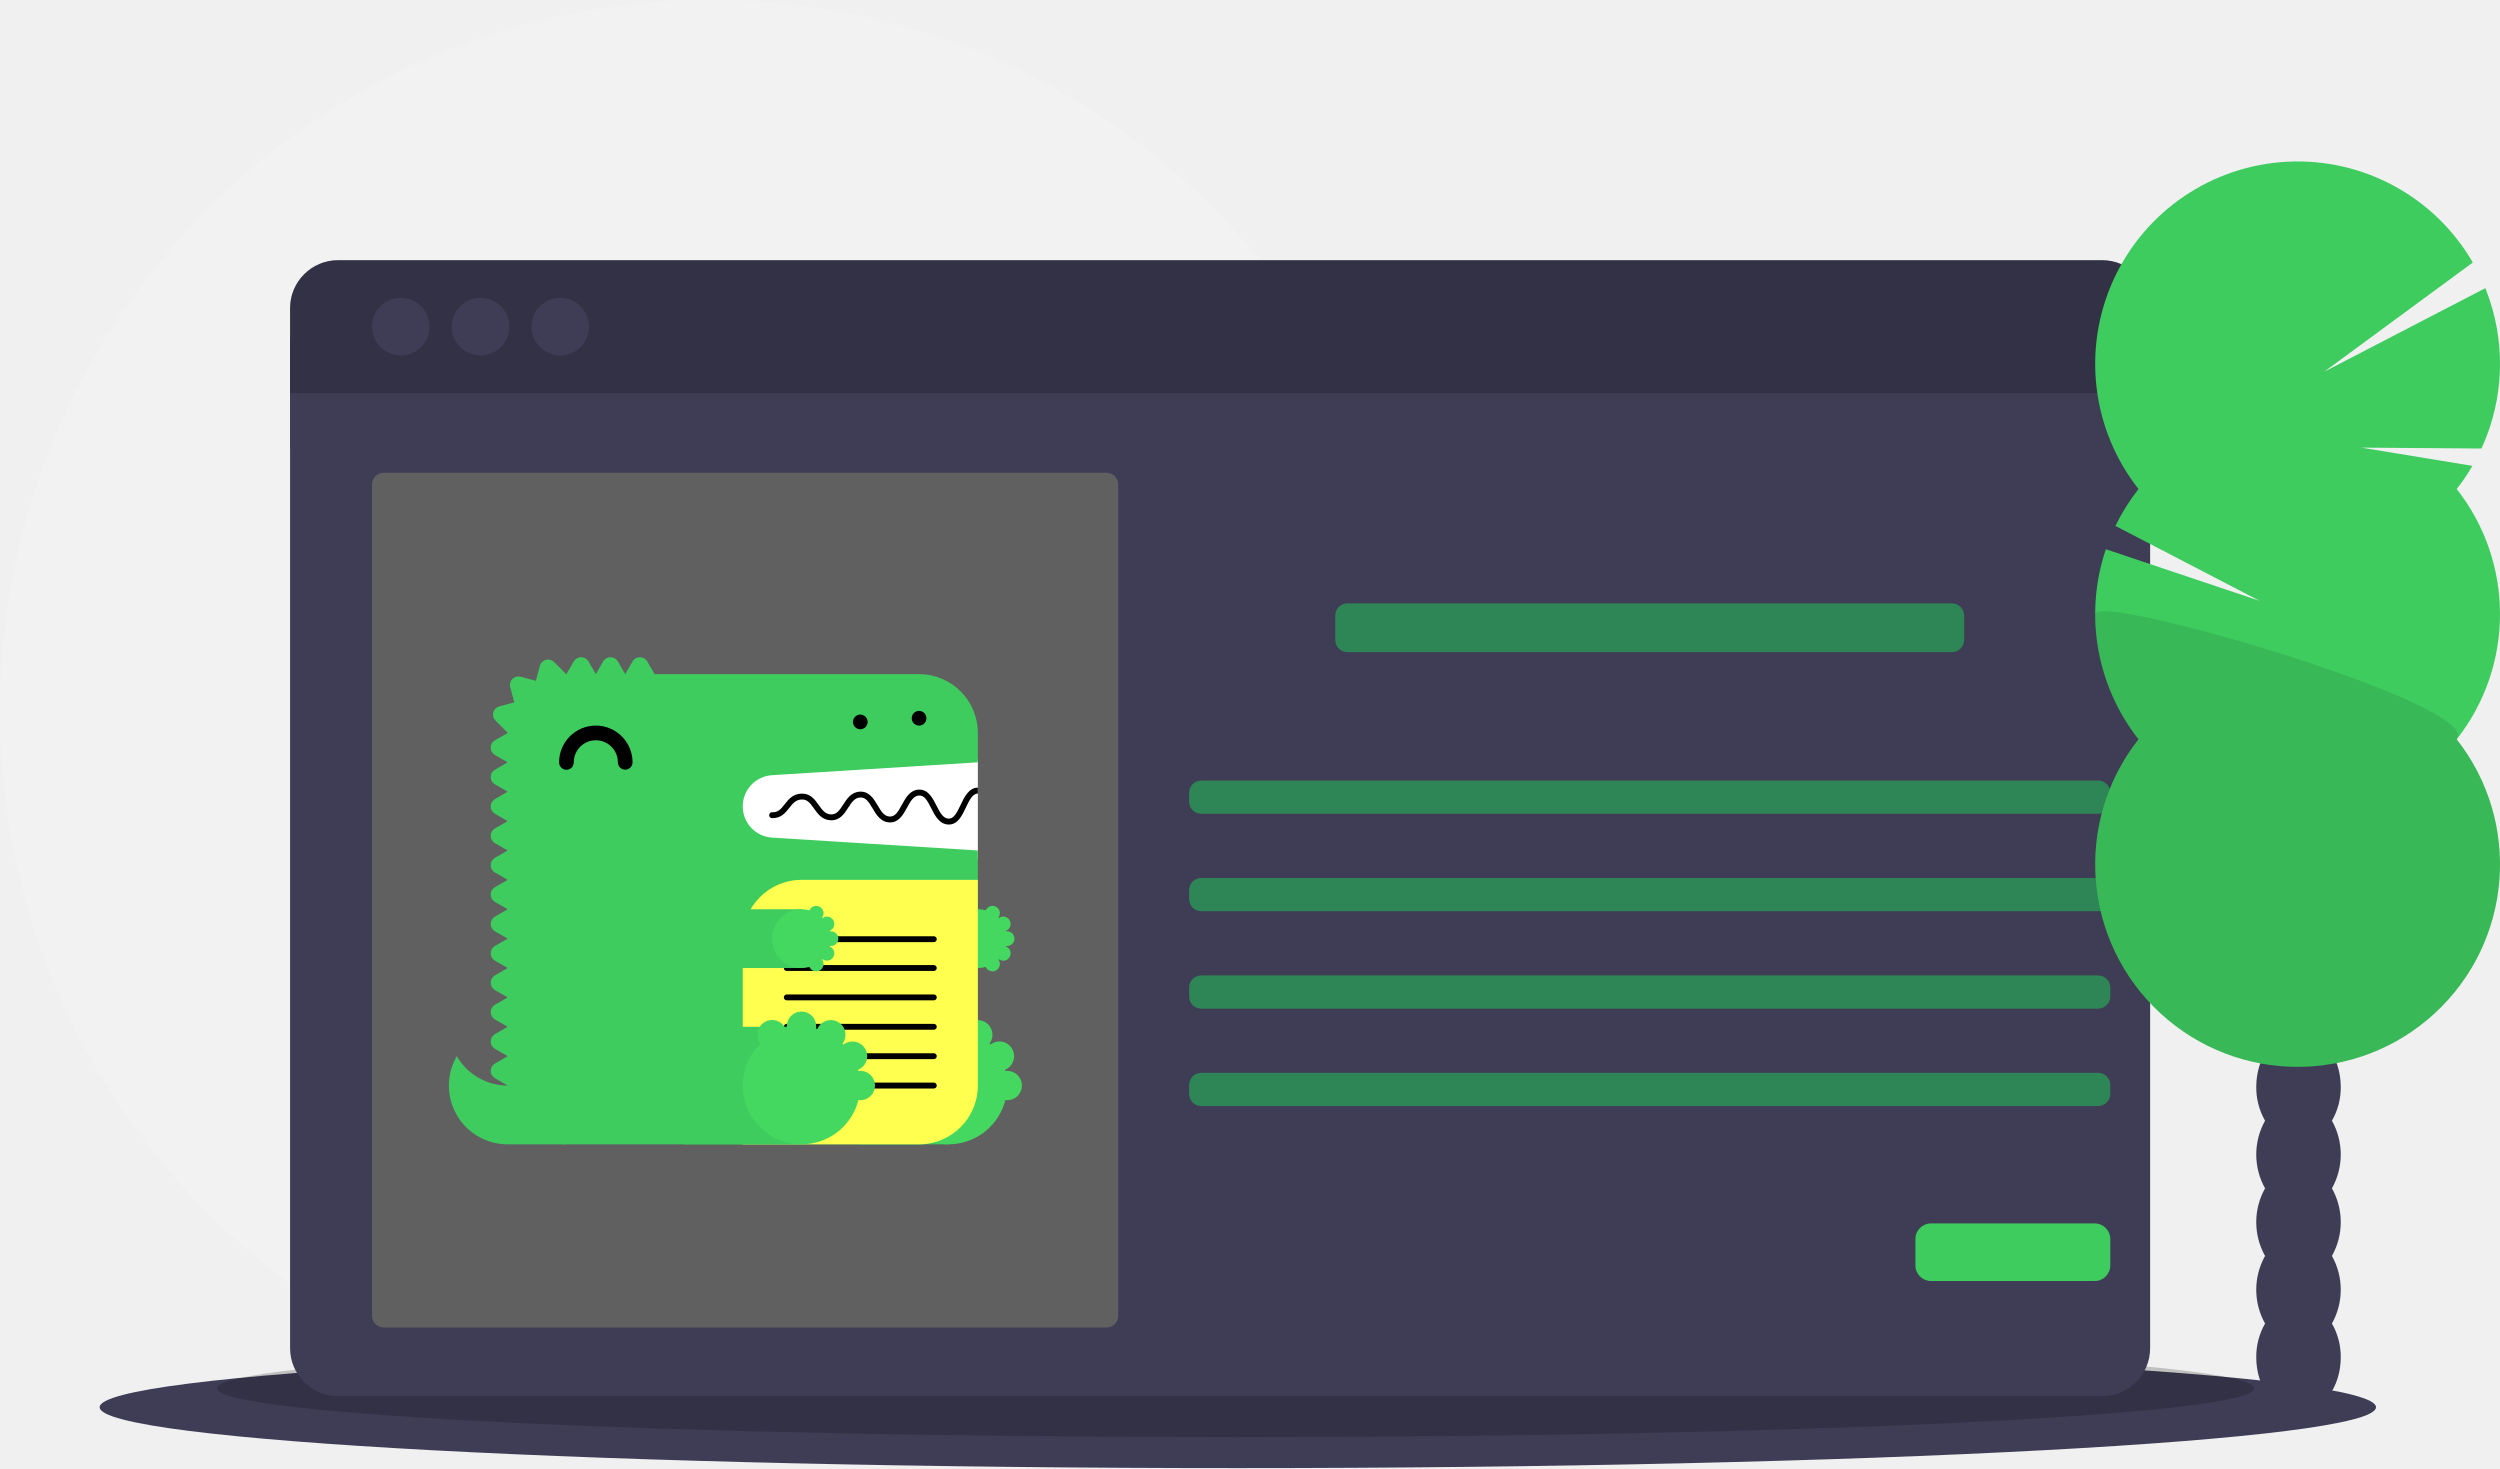
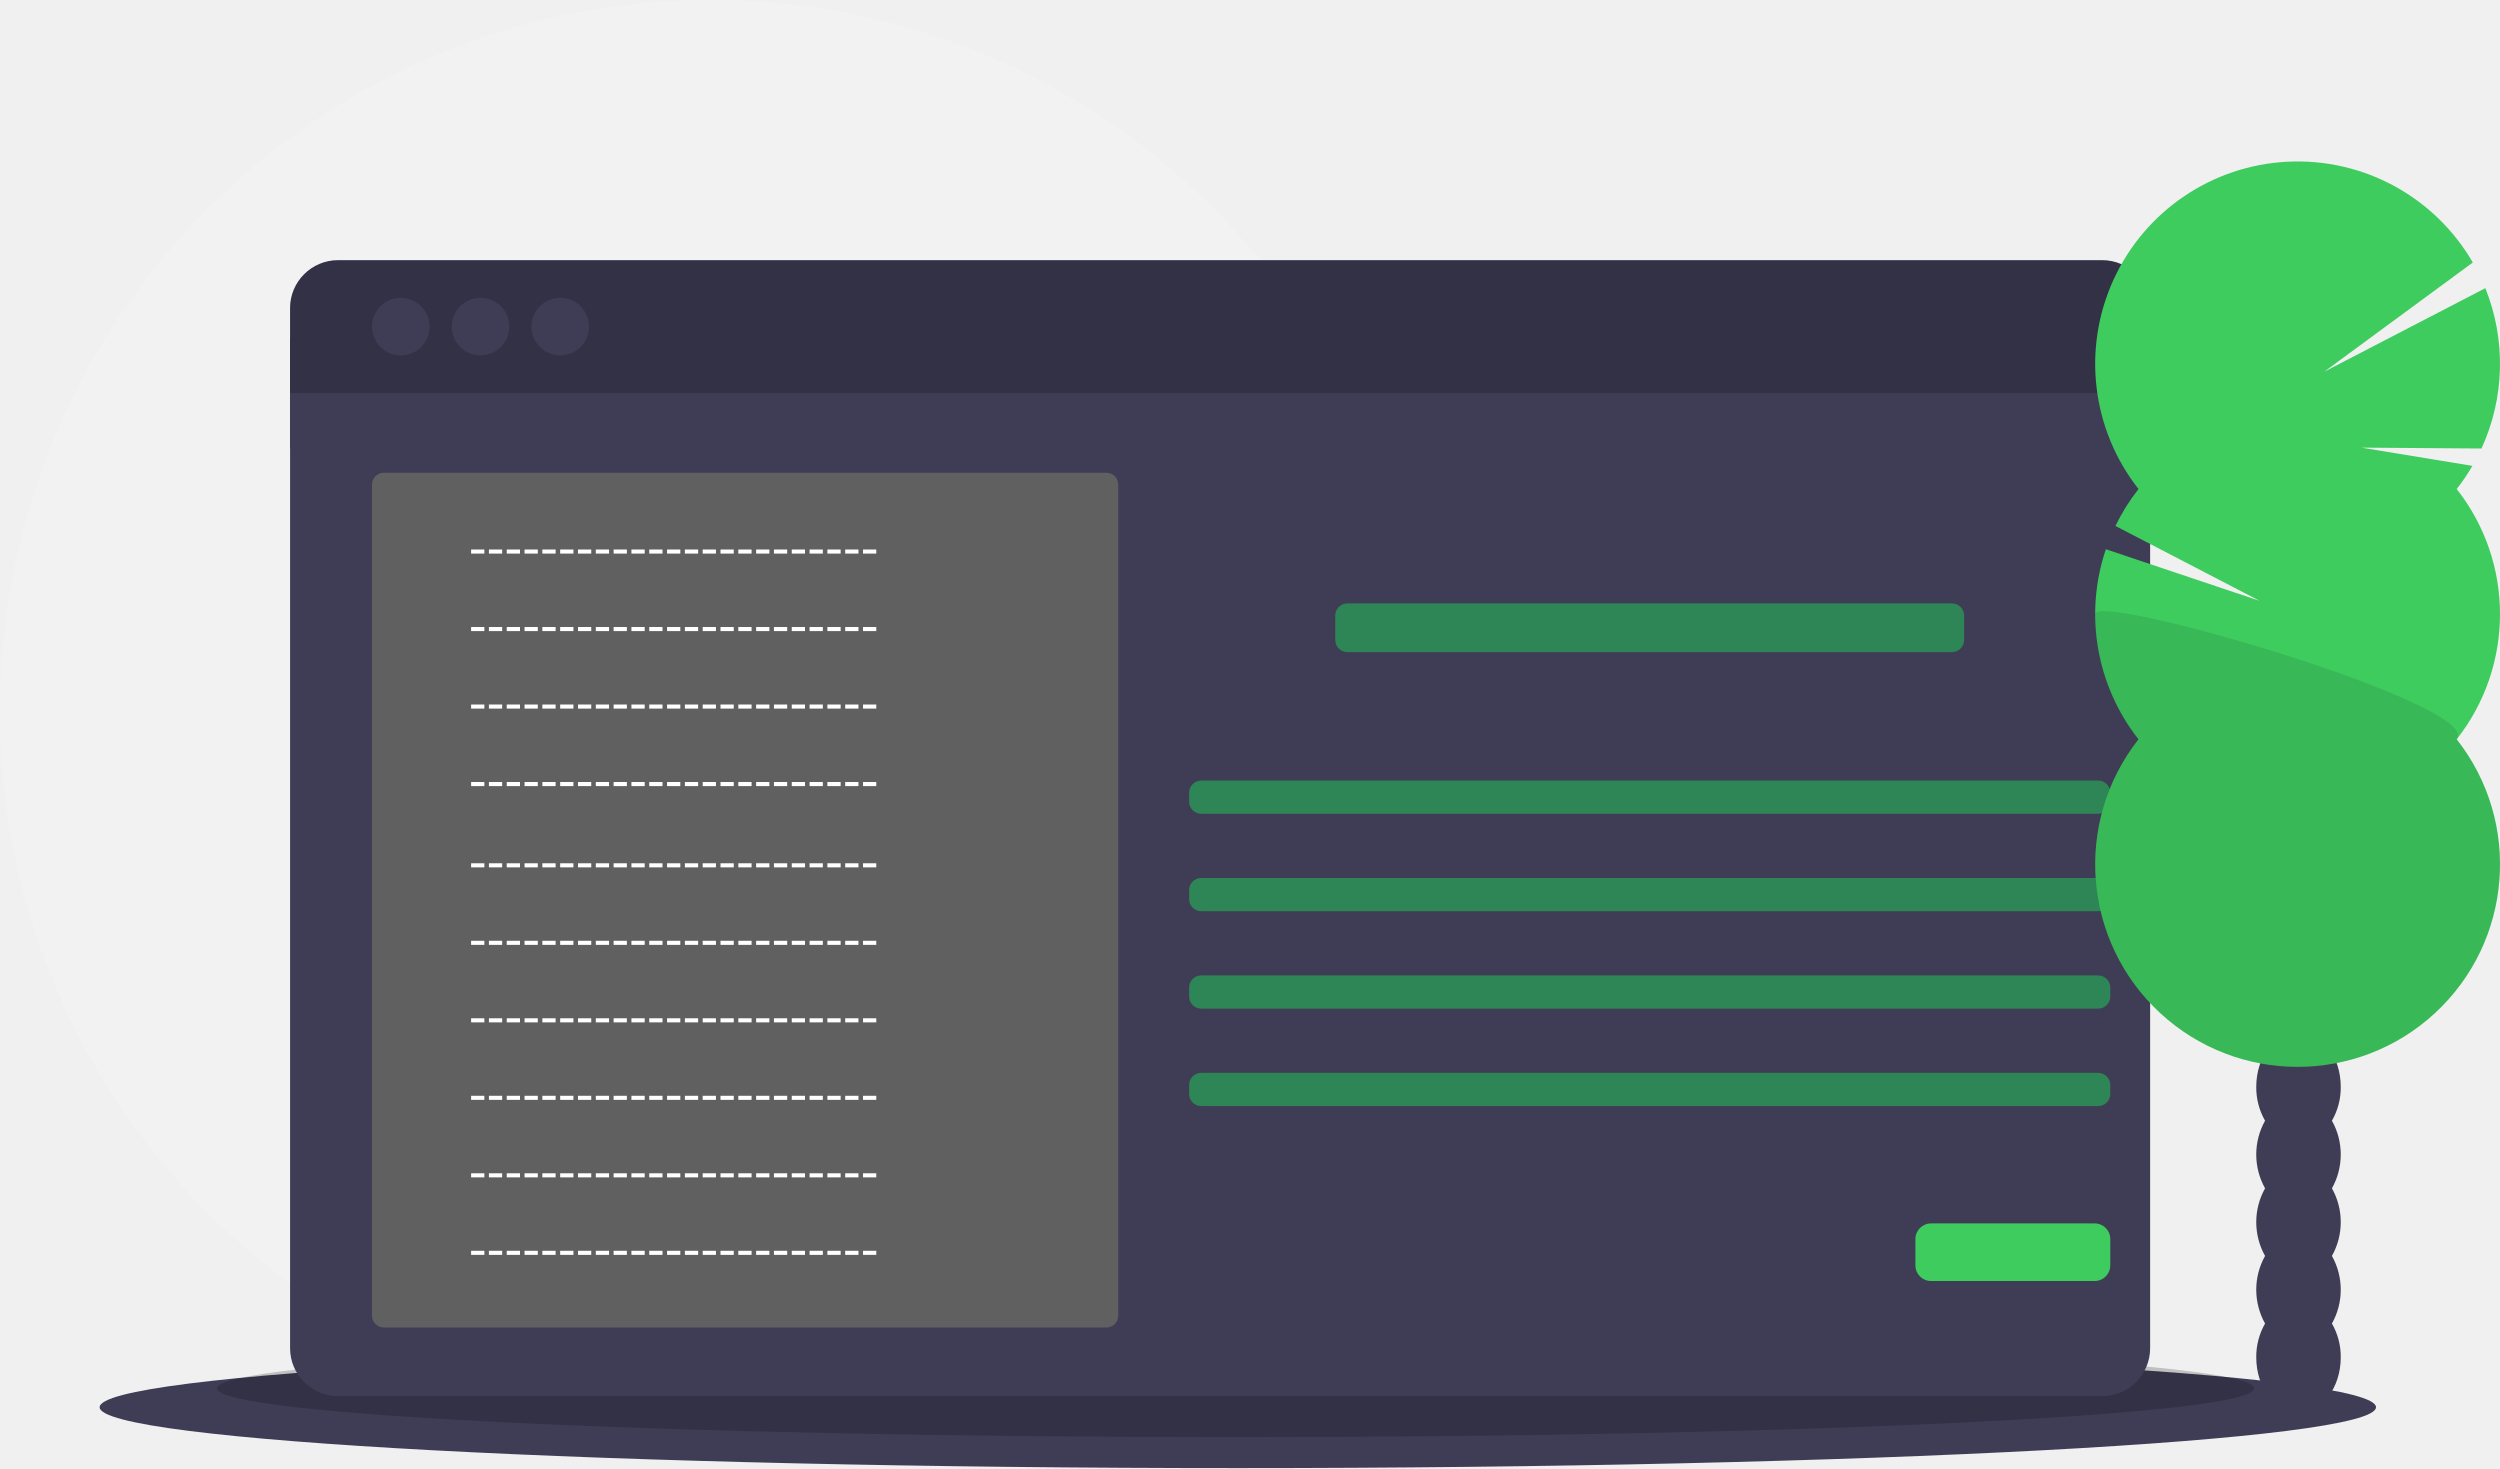
<svg xmlns="http://www.w3.org/2000/svg" width="1129" height="663" viewBox="0 0 1129 663">
  <circle cx="321" cy="321" r="321" fill="#f2f2f2" />
  <ellipse cx="559" cy="635.5" rx="514" ry="27.5" fill="#3f3d56" />
  <ellipse cx="558" cy="627" rx="460" ry="22" opacity="0.2" />
  <rect x="131" y="152.5" width="840" height="50" fill="#3f3d56" />
  <path d="M166.5,727.33A21.67,21.67,0,0,0,188.17,749H984.83A21.67,21.67,0,0,0,1006.5,727.33V296h-840Z" transform="translate(-35.5 -118.5)" fill="#3f3d56" />
  <path d="M984.83,236H188.17A21.67,21.67,0,0,0,166.5,257.67V296h840V257.67A21.67,21.67,0,0,0,984.83,236Z" transform="translate(-35.5 -118.5)" fill="#3f3d56" />
  <path d="M984.83,236H188.17A21.67,21.67,0,0,0,166.5,257.67V296h840V257.67A21.67,21.67,0,0,0,984.83,236Z" transform="translate(-35.5 -118.5)" opacity="0.2" />
  <circle cx="181" cy="147.5" r="13" fill="#3f3d56" />
  <circle cx="217" cy="147.5" r="13" fill="#3f3d56" />
  <circle cx="253" cy="147.5" r="13" fill="#3f3d56" />
  <rect x="168" y="213.5" width="337" height="386" rx="5.335" fill="#606060" />
  <rect x="603" y="272.5" width="284" height="22" rx="5.476" fill="#2e8555" />
  <rect x="537" y="352.5" width="416" height="15" rx="5.476" fill="#2e8555" />
  <rect x="537" y="396.5" width="416" height="15" rx="5.476" fill="#2e8555" />
  <rect x="537" y="440.5" width="416" height="15" rx="5.476" fill="#2e8555" />
  <rect x="537" y="484.5" width="416" height="15" rx="5.476" fill="#2e8555" />
  <rect x="865" y="552.5" width="88" height="26" rx="7.028" fill="#3ecc5f" />
  <path d="M1088.603,624.616a30.114,30.114,0,0,0,3.983-15.266c0-13.797-8.544-24.981-19.083-24.981s-19.083,11.184-19.083,24.981a30.114,30.114,0,0,0,3.983,15.266,31.248,31.248,0,0,0,0,30.532,31.248,31.248,0,0,0,0,30.532,31.248,31.248,0,0,0,0,30.532,30.114,30.114,0,0,0-3.983,15.266c0,13.797,8.544,24.981,19.083,24.981s19.083-11.184,19.083-24.981a30.114,30.114,0,0,0-3.983-15.266,31.248,31.248,0,0,0,0-30.532,31.248,31.248,0,0,0,0-30.532,31.248,31.248,0,0,0,0-30.532Z" transform="translate(-35.5 -118.5)" fill="#3f3d56" />
  <ellipse cx="1038.003" cy="460.318" rx="19.083" ry="24.981" fill="#3f3d56" />
  <ellipse cx="1038.003" cy="429.786" rx="19.083" ry="24.981" fill="#3f3d56" />
  <path d="M1144.939,339.345a91.611,91.611,0,0,0,7.107-10.461l-50.141-8.235,54.229.403a91.566,91.566,0,0,0,1.746-72.426l-72.754,37.741,67.097-49.321a91.413,91.413,0,1,0-150.971,102.298,91.458,91.458,0,0,0-10.425,16.669l65.087,33.814-69.4-23.292a91.46,91.46,0,0,0,14.738,85.837,91.406,91.406,0,1,0,143.689,0,91.418,91.418,0,0,0,0-113.029Z" transform="translate(-35.5 -118.5)" fill="#3ecc5f" fill-rule="evenodd" />
  <path d="M981.688,395.859a91.013,91.013,0,0,0,19.561,56.514,91.406,91.406,0,1,0,143.689,0C1157.19,436.821,981.688,385.6,981.688,395.859Z" transform="translate(-35.5 -118.5)" opacity="0.1" />
-   <path d="M365.62,461.436H477.094v45.12H365.62Z" transform="translate(-35.5 -118.5)" fill="#fff" fill-rule="evenodd" />
-   <path d="M264.763,608.741a26.509,26.509,0,0,1-22.962-13.271,26.51,26.51,0,0,0,22.962,39.812H291.304V608.741Z" transform="translate(-35.5 -118.5)" fill="#3ecc5f" fill-rule="evenodd" />
-   <path d="M384.172,468.571l92.922-5.807V449.493a26.541,26.541,0,0,0-26.541-26.541H331.116l-3.318-5.746a3.83,3.83,0,0,0-6.635,0l-3.318,5.746-3.318-5.746a3.83,3.83,0,0,0-6.635,0l-3.318,5.746L301.257,417.205a3.83,3.83,0,0,0-6.635,0L291.304,422.951c-.029,0-.056.004-.086.004l-5.497-5.495a3.829,3.829,0,0,0-6.407,1.717l-1.817,6.773L270.607,424.103a3.83,3.83,0,0,0-4.691,4.693l1.845,6.891-6.771,1.814a3.832,3.832,0,0,0-1.72,6.41l5.497,5.497c0,.028-.004.056-.004.085l-5.746,3.318a3.83,3.83,0,0,0,0,6.635l5.746,3.318L259.016,466.081a3.83,3.83,0,0,0,0,6.635l5.746,3.318-5.746,3.318a3.83,3.83,0,0,0,0,6.635l5.746,3.318-5.746,3.318a3.83,3.83,0,0,0,0,6.635l5.746,3.318-5.746,3.318a3.83,3.83,0,0,0,0,6.635l5.746,3.318-5.746,3.318a3.83,3.83,0,0,0,0,6.635l5.746,3.318-5.746,3.318a3.83,3.83,0,0,0,0,6.635l5.746,3.318-5.746,3.318a3.83,3.83,0,0,0,0,6.635l5.746,3.318L259.016,558.976a3.83,3.83,0,0,0,0,6.635l5.746,3.318-5.746,3.318a3.83,3.83,0,0,0,0,6.635l5.746,3.318-5.746,3.318a3.83,3.83,0,0,0,0,6.635l5.746,3.318-5.746,3.318a3.83,3.83,0,0,0,0,6.635l5.746,3.318A26.541,26.541,0,0,0,291.304,635.283H450.553A26.541,26.541,0,0,0,477.094,608.741V502.575l-92.922-5.807a14.126,14.126,0,0,1,0-28.198" transform="translate(-35.5 -118.5)" fill="#3ecc5f" fill-rule="evenodd" />
-   <path d="M424.011,635.283h39.812V582.2H424.011Z" transform="translate(-35.5 -118.5)" fill="#3ecc5f" fill-rule="evenodd" />
-   <path d="M490.365,602.106a6.602,6.602,0,0,0-.848.085c-.05-.199-.098-.399-.154-.599A6.627,6.627,0,1,0,482.806,590.21q-.22-.225-.445-.446a6.624,6.624,0,1,0-11.397-6.564c-.196-.056-.394-.102-.591-.153a6.64,6.64,0,1,0-13.101,0c-.196.05-.394.097-.591.153a6.628,6.628,0,1,0-11.397,6.564,26.528,26.528,0,1,0,44.231,25.528,6.621,6.621,0,1,0,.848-13.186" transform="translate(-35.5 -118.5)" fill="#44d860" fill-rule="evenodd" />
-   <path d="M437.282,555.658H477.094V529.117H437.282Z" transform="translate(-35.5 -118.5)" fill="#3ecc5f" fill-rule="evenodd" />
-   <path d="M490.365,545.705a3.318,3.318,0,0,0,0-6.635,3.411,3.411,0,0,0-.423.042c-.027-.1-.049-.199-.077-.299a3.319,3.319,0,0,0-1.278-6.379,3.282,3.282,0,0,0-2.001.687q-.109-.113-.223-.223a3.282,3.282,0,0,0,.671-1.983,3.318,3.318,0,0,0-6.37-1.299,13.271,13.271,0,1,0,0,25.541,3.318,3.318,0,0,0,6.37-1.299,3.282,3.282,0,0,0-.671-1.983q.113-.109.223-.223a3.282,3.282,0,0,0,2.001.687,3.318,3.318,0,0,0,1.278-6.379c.028-.098.05-.199.077-.299a3.413,3.413,0,0,0,.423.042" transform="translate(-35.5 -118.5)" fill="#44d860" fill-rule="evenodd" />
-   <path d="M317.845,466.081a3.318,3.318,0,0,1-3.318-3.318,9.953,9.953,0,1,0-19.906,0,3.318,3.318,0,1,1-6.635,0,16.588,16.588,0,1,1,33.177,0,3.318,3.318,0,0,1-3.318,3.318" transform="translate(-35.5 -118.5)" fill-rule="evenodd" />
-   <path d="M370.928,635.283h79.624A26.541,26.541,0,0,0,477.094,608.741v-92.895H397.47a26.541,26.541,0,0,0-26.541,26.541Z" transform="translate(-35.5 -118.5)" fill="#ffff50" fill-rule="evenodd" />
-   <path d="M457.214,556.985H390.808a1.327,1.327,0,0,1,0-2.654h66.407a1.327,1.327,0,0,1,0,2.654m0,26.541H390.808a1.327,1.327,0,1,1,0-2.654h66.407a1.327,1.327,0,0,1,0,2.654m0,26.541H390.808a1.327,1.327,0,1,1,0-2.654h66.407a1.327,1.327,0,0,1,0,2.654m0-66.107H390.808a1.327,1.327,0,0,1,0-2.654h66.407a1.327,1.327,0,0,1,0,2.654m0,26.295H390.808a1.327,1.327,0,0,1,0-2.654h66.407a1.327,1.327,0,0,1,0,2.654m0,26.541H390.808a1.327,1.327,0,0,1,0-2.654h66.407a1.327,1.327,0,0,1,0,2.654M477.094,474.191c-.016,0-.029-.008-.045-.007-4.101.139-6.041,4.241-7.753,7.86-1.786,3.782-3.168,6.241-5.432,6.167-2.507-.09-3.94-2.922-5.458-5.919-1.744-3.442-3.734-7.347-7.913-7.201-4.042.138-5.989,3.708-7.706,6.857-1.827,3.355-3.071,5.395-5.469,5.3-2.557-.093-3.916-2.395-5.489-5.06-1.753-2.967-3.78-6.304-7.878-6.189-3.973.137-5.925,3.165-7.648,5.839-1.822,2.827-3.099,4.549-5.527,4.447-2.618-.093-3.971-2.004-5.535-4.216-1.757-2.486-3.737-5.299-7.823-5.162-3.886.133-5.838,2.614-7.559,4.801-1.635,2.076-2.912,3.718-5.612,3.615a1.328,1.328,0,1,0-.096,2.654c4.004.134,6.032-2.389,7.793-4.628,1.562-1.985,2.91-3.699,5.564-3.789,2.556-.109,3.754,1.48,5.567,4.041,1.721,2.434,3.675,5.194,7.605,5.336,4.118.138,6.099-2.939,7.854-5.663,1.569-2.434,2.922-4.535,5.507-4.624,2.379-.089,3.675,1.792,5.501,4.885,1.721,2.916,3.671,6.219,7.68,6.365,4.147.143,6.15-3.477,7.895-6.682,1.512-2.771,2.938-5.388,5.466-5.476,2.379-.056,3.62,2.117,5.456,5.746,1.715,3.388,3.659,7.226,7.73,7.373l.224.004c4.066,0,5.996-4.081,7.704-7.689,1.512-3.198,2.942-6.211,5.397-6.334Z" transform="translate(-35.5 -118.5)" fill-rule="evenodd" />
-   <path d="M344.387,635.283h53.083V582.2H344.387Z" transform="translate(-35.5 -118.5)" fill="#3ecc5f" fill-rule="evenodd" />
-   <path d="M424.011,602.106a6.602,6.602,0,0,0-.848.085c-.05-.199-.098-.399-.154-.599A6.627,6.627,0,1,0,416.452,590.21q-.22-.225-.445-.446a6.624,6.624,0,1,0-11.397-6.564c-.196-.056-.394-.102-.591-.153a6.64,6.64,0,1,0-13.101,0c-.196.05-.394.097-.591.153a6.628,6.628,0,1,0-11.397,6.564,26.528,26.528,0,1,0,44.231,25.528,6.621,6.621,0,1,0,.848-13.186" transform="translate(-35.5 -118.5)" fill="#44d860" fill-rule="evenodd" />
-   <path d="M344.387,555.658h53.083V529.117H344.387Z" transform="translate(-35.5 -118.5)" fill="#3ecc5f" fill-rule="evenodd" />
-   <path d="M410.74,545.705a3.318,3.318,0,1,0,0-6.635,3.411,3.411,0,0,0-.423.042c-.027-.1-.049-.199-.077-.299a3.319,3.319,0,0,0-1.278-6.379,3.282,3.282,0,0,0-2.001.687q-.109-.113-.223-.223a3.282,3.282,0,0,0,.671-1.983,3.318,3.318,0,0,0-6.37-1.299,13.271,13.271,0,1,0,0,25.541,3.318,3.318,0,0,0,6.37-1.299,3.282,3.282,0,0,0-.671-1.983q.113-.109.223-.223a3.282,3.282,0,0,0,2.001.687,3.318,3.318,0,0,0,1.278-6.379c.028-.098.05-.199.077-.299a3.413,3.413,0,0,0,.423.042" transform="translate(-35.5 -118.5)" fill="#44d860" fill-rule="evenodd" />
-   <path d="M424.011,447.834a3.603,3.603,0,0,1-.65-.066,3.344,3.344,0,0,1-.624-.186,3.447,3.447,0,0,1-.572-.305,5.027,5.027,0,0,1-.504-.411,3.887,3.887,0,0,1-.41-.504,3.275,3.275,0,0,1-.557-1.845,3.602,3.602,0,0,1,.066-.65,3.826,3.826,0,0,1,.184-.624,3.489,3.489,0,0,1,.307-.571,3.197,3.197,0,0,1,.914-.916,3.447,3.447,0,0,1,.572-.305,3.344,3.344,0,0,1,.624-.186,3.069,3.069,0,0,1,1.301,0,3.223,3.223,0,0,1,1.194.491,5.028,5.028,0,0,1,.504.411,4.88,4.88,0,0,1,.411.504,3.382,3.382,0,0,1,.305.571,3.478,3.478,0,0,1,.252,1.274A3.364,3.364,0,0,1,426.36,446.865a5.027,5.027,0,0,1-.504.411,3.306,3.306,0,0,1-1.845.557m26.541-1.659a3.388,3.388,0,0,1-2.35-.969,5.042,5.042,0,0,1-.41-.504,3.275,3.275,0,0,1-.557-1.845,3.387,3.387,0,0,1,.967-2.349,5.026,5.026,0,0,1,.504-.411,3.447,3.447,0,0,1,.572-.305,3.343,3.343,0,0,1,.624-.186,3.07,3.07,0,0,1,1.301,0,3.224,3.224,0,0,1,1.194.491,5.026,5.026,0,0,1,.504.411,3.388,3.388,0,0,1,.969,2.349,3.726,3.726,0,0,1-.066.65,3.374,3.374,0,0,1-.186.624,4.715,4.715,0,0,1-.305.571,4.88,4.88,0,0,1-.411.504,5.026,5.026,0,0,1-.504.411,3.305,3.305,0,0,1-1.845.557" transform="translate(-35.5 -118.5)" fill-rule="evenodd" />
+   <g>
+     <text font-family="'Open Sans', sans-serif" font-size="25" style="white-space:pre" stroke-width="3" fill="#fff" transform="translate(284.45 396.63)">
+       <tspan x="-72.73" y="-140.85" stroke-width="1" font-family="'Open Sans',sans-serif">----------------------- </tspan>
+       <tspan x="-72.73" y="-105.85" stroke-width="1" font-family="'Open Sans',sans-serif">----------------------- </tspan>
+       <tspan x="-72.73" y="-70.85" stroke-width="1" font-family="'Open Sans',sans-serif">----------------------- </tspan>
+       <tspan x="-72.73" y="-35.85" stroke-width="1" font-family="'Open Sans',sans-serif">----------------------- </tspan>
+       <tspan x="-72.73" y="0.85" stroke-width="1" font-family="'Open Sans',sans-serif">----------------------- </tspan>
+       <tspan x="-72.73" y="35.85" stroke-width="1" font-family="'Open Sans',sans-serif">----------------------- </tspan>
+       <tspan x="-72.73" y="70.85" stroke-width="1" font-family="'Open Sans',sans-serif">----------------------- </tspan>
+       <tspan x="-72.73" y="105.85" stroke-width="1" font-family="'Open Sans',sans-serif">----------------------- </tspan>
+       <tspan x="-72.73" y="140.85" stroke-width="1" font-family="'Open Sans',sans-serif">----------------------- </tspan>
+       <tspan x="-72.73" y="175.85" stroke-width="1" font-family="'Open Sans',sans-serif">----------------------- </tspan>
+     </text>
+   </g>
</svg>
